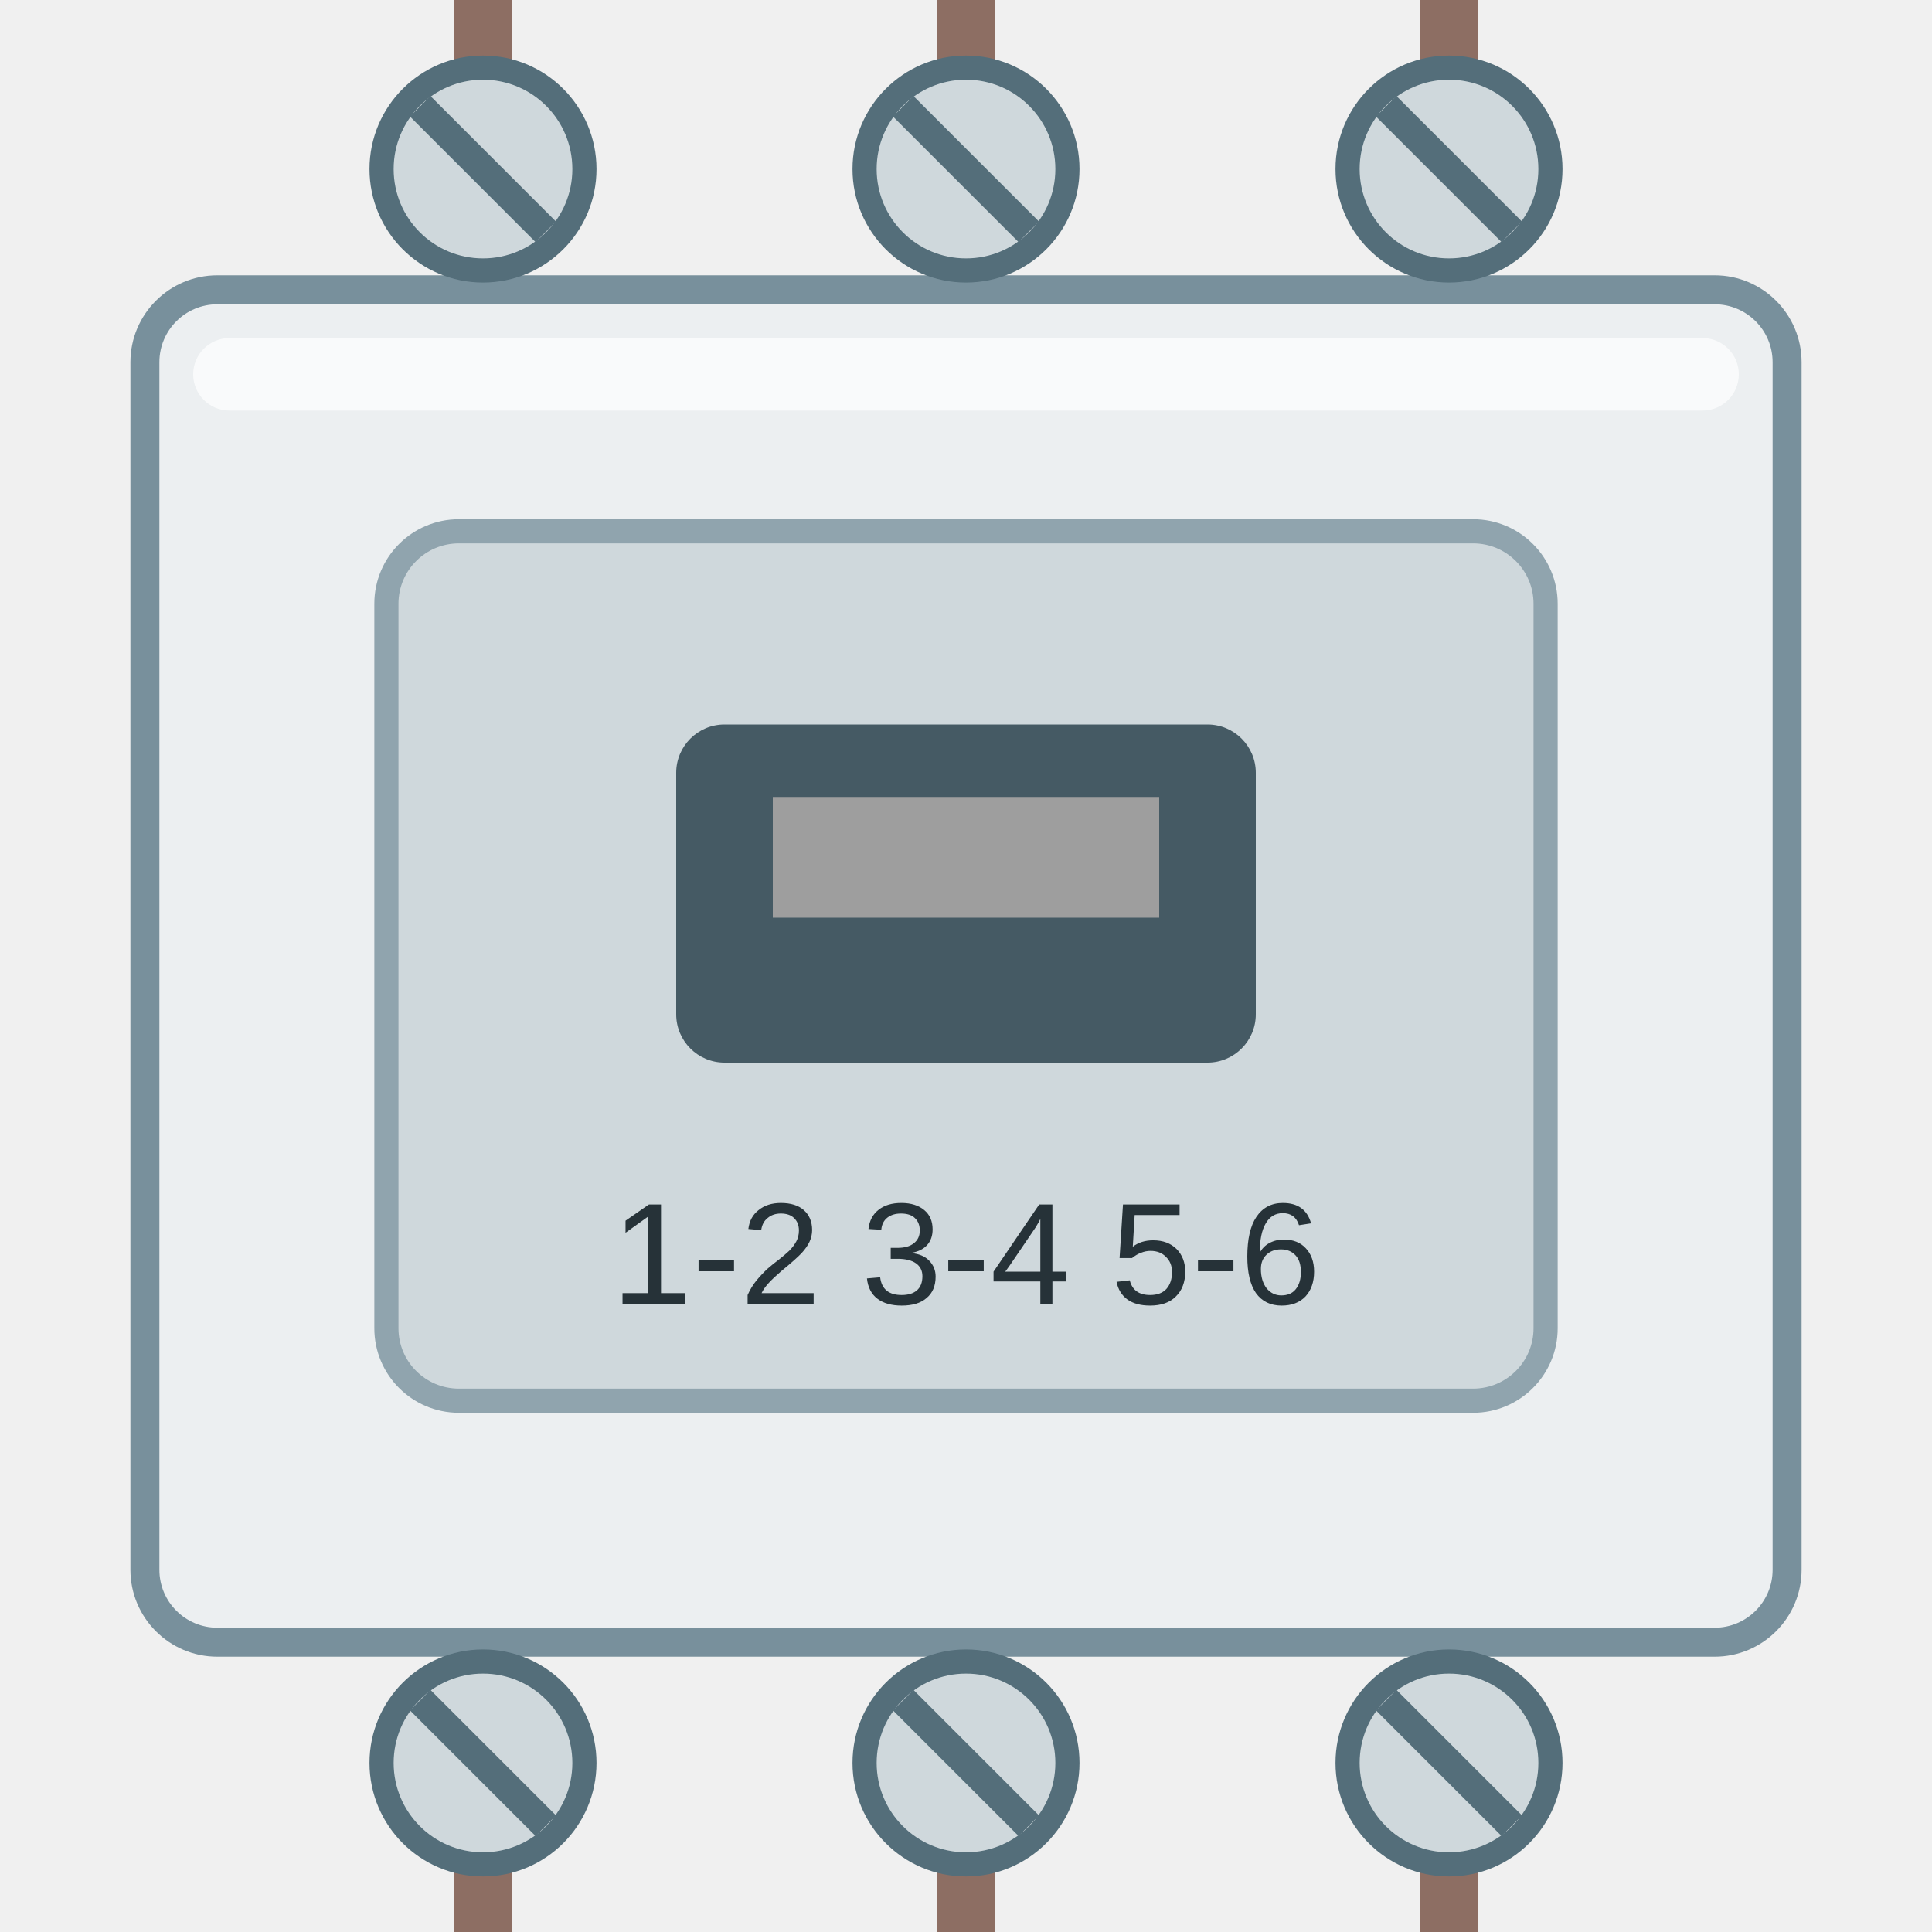
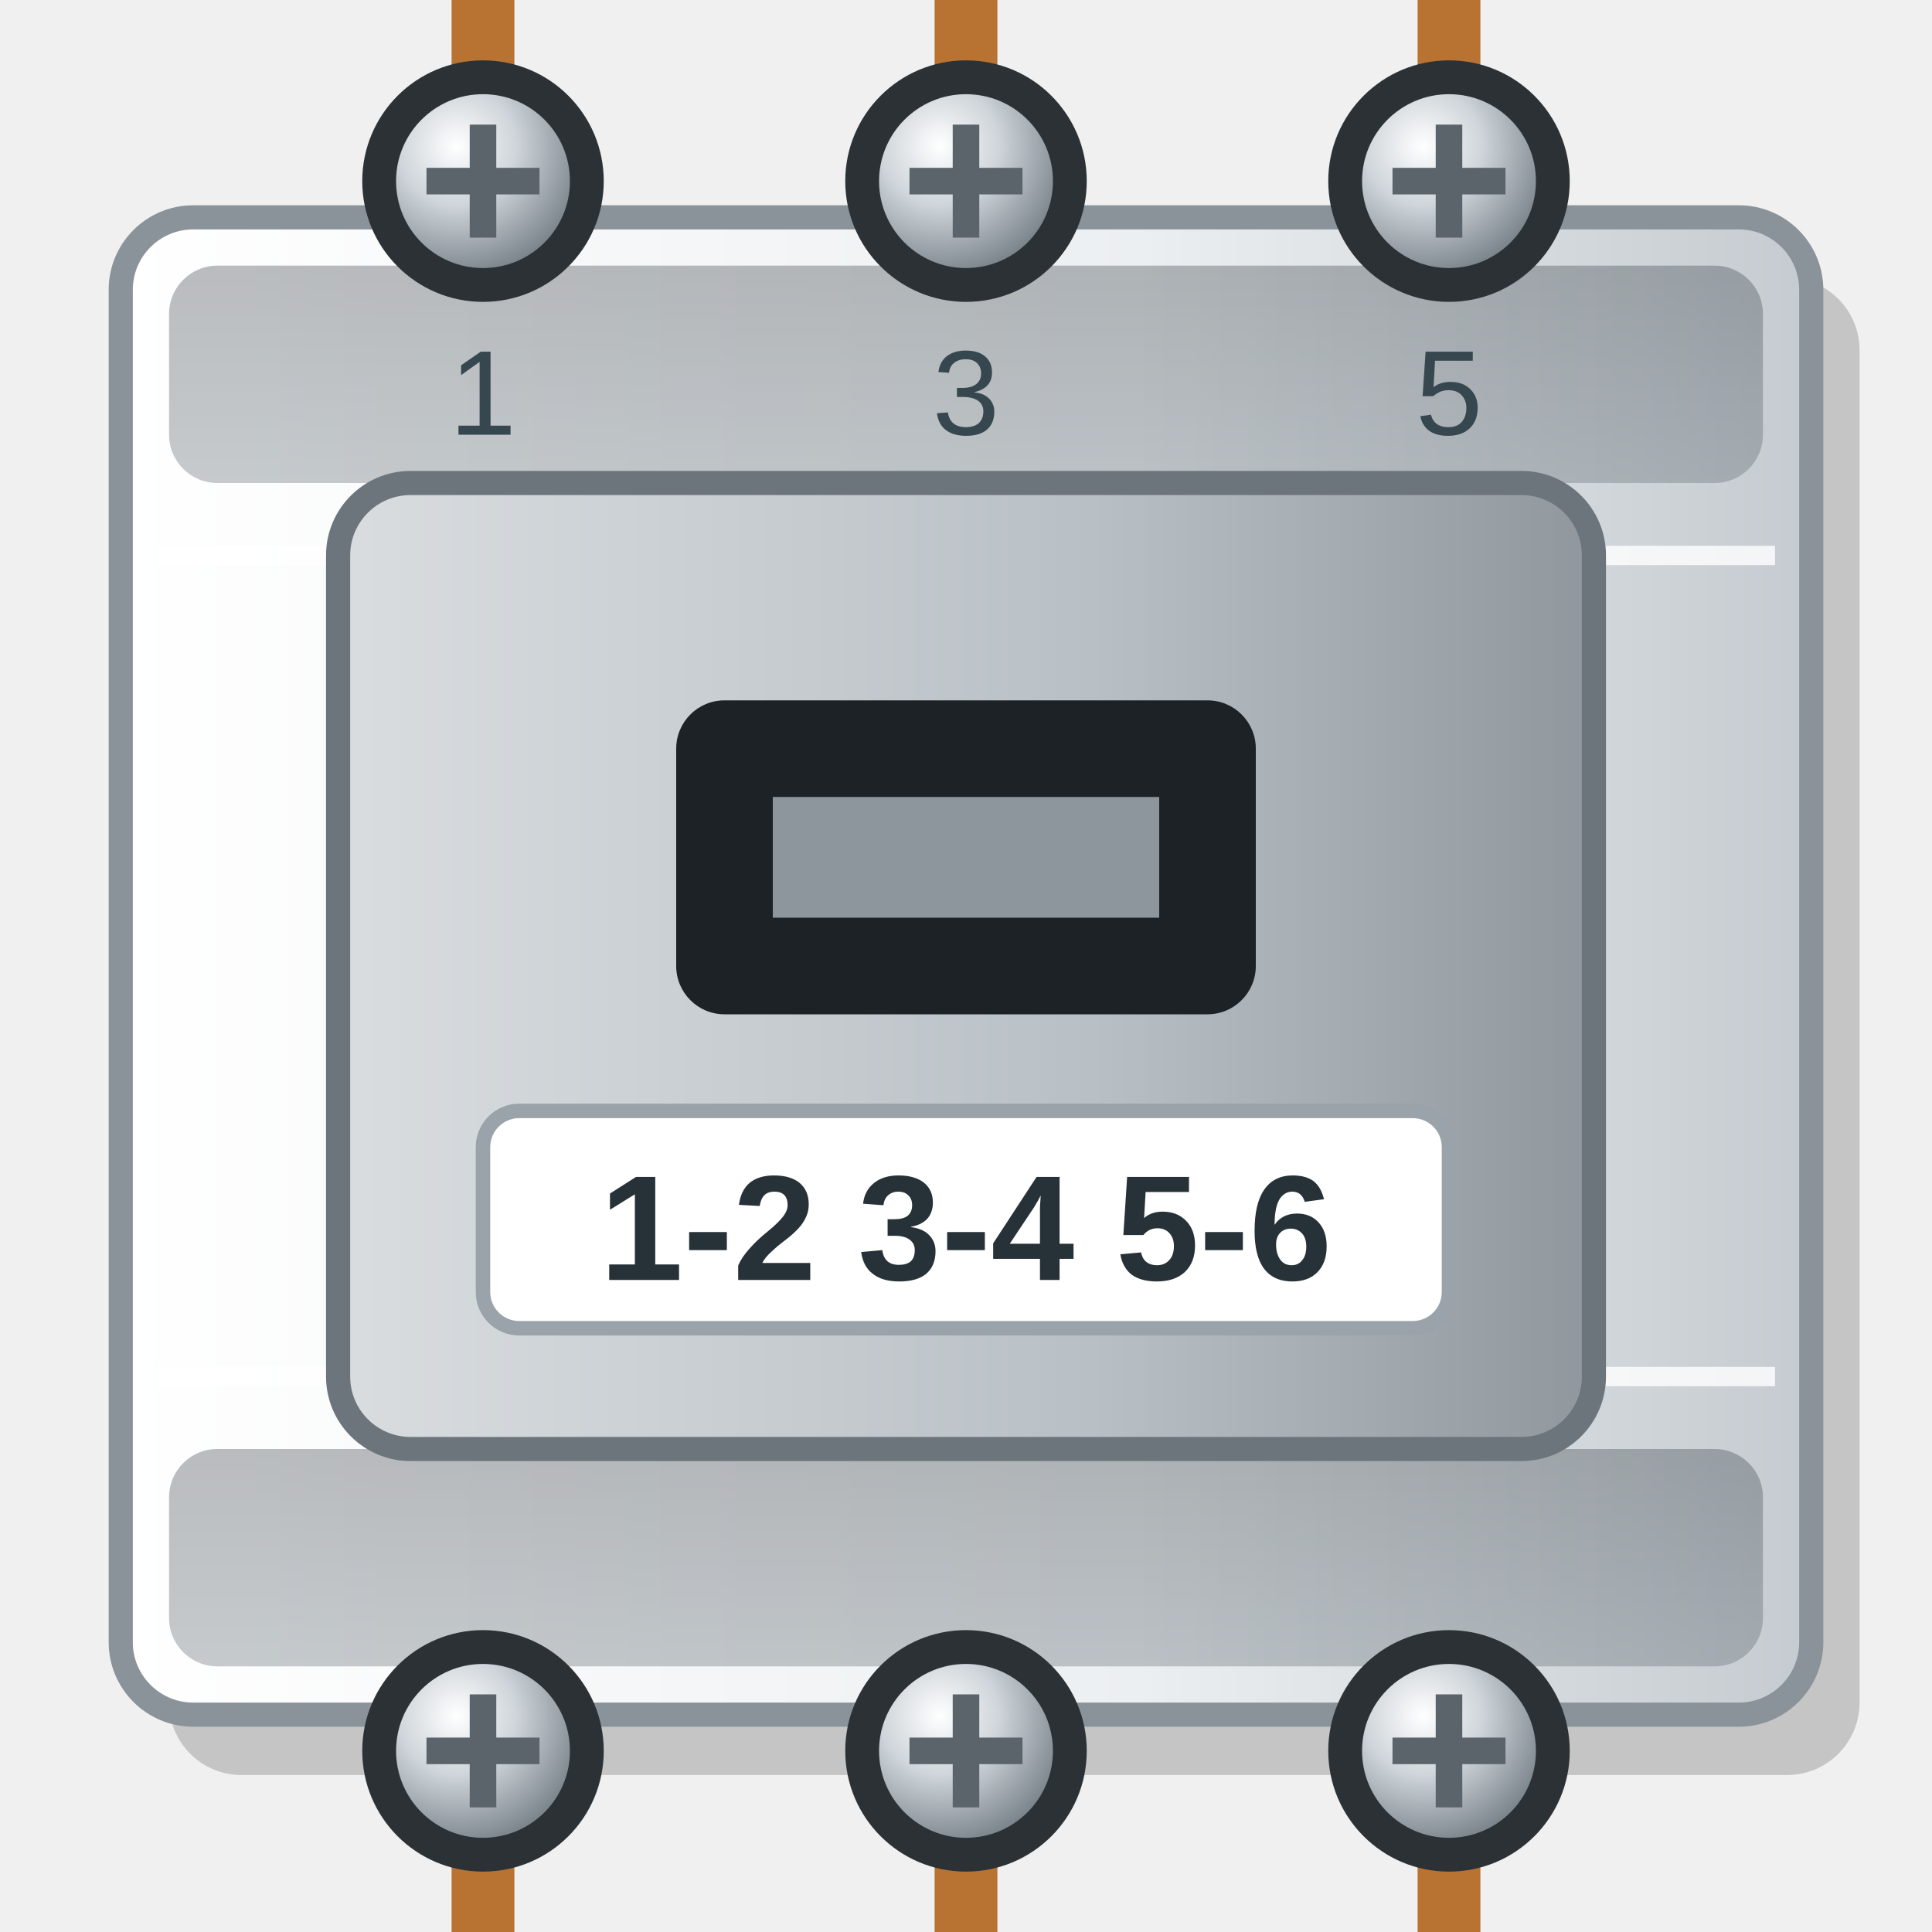
<svg xmlns="http://www.w3.org/2000/svg" width="80" height="80" viewBox="0 0 80 80">
-   <rect x="6" y="12" width="68" height="56" rx="3" fill="#eceff1" stroke="#78909c" stroke-width="1.2" />
-   <rect x="8" y="14" width="64" height="3" rx="1.5" fill="#ffffff" opacity="0.7" />
-   <path d="M20 0V7" stroke="#8d6e63" stroke-width="2.4" />
-   <circle cx="20" cy="7" r="4.2" fill="#cfd8dc" stroke="#546e7a" stroke-width="1" />
-   <path d="M17.4 4.4L22.6 9.6" stroke="#546e7a" stroke-width="1.2" />
-   <path d="M20 80V73" stroke="#8d6e63" stroke-width="2.4" />
-   <circle cx="20" cy="73" r="4.2" fill="#cfd8dc" stroke="#546e7a" stroke-width="1" />
-   <path d="M17.4 70.4L22.6 75.6" stroke="#546e7a" stroke-width="1.2" />
-   <path d="M40 0V7" stroke="#8d6e63" stroke-width="2.4" />
-   <circle cx="40" cy="7" r="4.2" fill="#cfd8dc" stroke="#546e7a" stroke-width="1" />
-   <path d="M37.4 4.4L42.6 9.6" stroke="#546e7a" stroke-width="1.2" />
-   <path d="M40 80V73" stroke="#8d6e63" stroke-width="2.4" />
-   <circle cx="40" cy="73" r="4.2" fill="#cfd8dc" stroke="#546e7a" stroke-width="1" />
-   <path d="M37.4 70.4L42.6 75.6" stroke="#546e7a" stroke-width="1.2" />
-   <path d="M60 0V7" stroke="#8d6e63" stroke-width="2.4" />
-   <circle cx="60" cy="7" r="4.2" fill="#cfd8dc" stroke="#546e7a" stroke-width="1" />
-   <path d="M57.4 4.4L62.6 9.6" stroke="#546e7a" stroke-width="1.2" />
-   <path d="M60 80V73" stroke="#8d6e63" stroke-width="2.4" />
-   <circle cx="60" cy="73" r="4.2" fill="#cfd8dc" stroke="#546e7a" stroke-width="1" />
-   <path d="M57.4 70.4L62.6 75.6" stroke="#546e7a" stroke-width="1.2" />
-   <rect x="16" y="22" width="48" height="36" rx="3" fill="#cfd8dc" stroke="#90a4ae" />
-   <rect x="28" y="30" width="24" height="14" rx="2" fill="#455a64" />
-   <rect x="32" y="33" width="16" height="5" fill="#9e9e9e" />
-   <text x="40" y="54" font-size="6" text-anchor="middle" fill="#263238" font-family="Segoe UI, Arial, sans-serif">1-2 3-4 5-6</text>
+   <defs>
+     <linearGradient id="pl" x1="0" y1="0" x2="1" y2="0">
+       <stop offset="0" stop-color="#ffffff" />
+       <stop offset="0.6" stop-color="#eceff1" />
+       <stop offset="1" stop-color="#c5cbd0" />
+     </linearGradient>
+     <linearGradient id="pg" x1="0" y1="0" x2="1" y2="0">
+       <stop offset="0" stop-color="#d9dde0" />
+       <stop offset="0.6" stop-color="#b9c0c5" />
+       <stop offset="1" stop-color="#8f979d" />
+     </linearGradient>
+     <linearGradient id="ps" x1="0" y1="0" x2="1" y2="1">
+       <stop offset="0" stop-color="#5d6971" />
+       <stop offset="1" stop-color="#1f2428" />
+     </linearGradient>
+     <linearGradient id="inc" x1="0" y1="0" x2="0" y2="1">
+       <stop offset="0" stop-color="#3a4248" />
+       <stop offset="1" stop-color="#5f6a72" />
+     </linearGradient>
+     <radialGradient id="me" cx="0.35" cy="0.3" r="0.75">
+       <stop offset="0" stop-color="#ffffff" />
+       <stop offset="0.45" stop-color="#cfd5da" />
+       <stop offset="1" stop-color="#7a848b" />
+     </radialGradient>
+     <linearGradient id="cr" x1="0" y1="0" x2="1" y2="1">
+       <stop offset="0" stop-color="#f4f6f7" />
+       <stop offset="0.5" stop-color="#aeb6bc" />
+       <stop offset="1" stop-color="#e3e7ea" />
+     </linearGradient>
+     <linearGradient id="giallo" x1="0" y1="0" x2="1" y2="1">
+       <stop offset="0" stop-color="#ffe66d" />
+       <stop offset="1" stop-color="#e9b800" />
+     </linearGradient>
+     <linearGradient id="blu" x1="0" y1="0" x2="1" y2="1">
+       <stop offset="0" stop-color="#3f8fe0" />
+       <stop offset="1" stop-color="#0d47a1" />
+     </linearGradient>
+     <radialGradient id="vetro" cx="0.35" cy="0.3" r="0.8">
+       <stop offset="0" stop-color="#ffffff" />
+       <stop offset="0.35" stop-color="#e8eef2" />
+       <stop offset="1" stop-color="#9eacb6" />
+     </radialGradient>
+   </defs>
+   <rect x="7" y="11.5" width="70" height="62" rx="3" fill="#000000" opacity="0.18" />
+   <rect x="5" y="9" width="70" height="62" rx="3" fill="url(#pl)" stroke="#8a9399" stroke-width="1" />
+   <rect x="7" y="11" width="66" height="9" rx="2" fill="url(#inc)" opacity="0.35" />
+   <rect x="7" y="60" width="66" height="9" rx="2" fill="url(#inc)" opacity="0.35" />
+   <path d="M6.5 23H73.5M6.5 57H73.5" stroke="#ffffff" stroke-width="0.8" opacity="0.8" />
+   <path d="M20 0V7.5" stroke="#b87333" stroke-width="2.6" />
+   <circle cx="20" cy="7.5" r="5" fill="#2b3135" />
+   <circle cx="20" cy="7.5" r="3.6" fill="url(#me)" />
+   <path d="M17.66 7.5H22.34M20 5.16V9.84" stroke="#5b646a" stroke-width="1.1" />
+   <path d="M20 80V72.5" stroke="#b87333" stroke-width="2.6" />
+   <circle cx="20" cy="72.5" r="5" fill="#2b3135" />
+   <circle cx="20" cy="72.5" r="3.6" fill="url(#me)" />
+   <path d="M17.66 72.5H22.34M20 70.16V74.84" stroke="#5b646a" stroke-width="1.1" />
+   <path d="M40 0V7.5" stroke="#b87333" stroke-width="2.6" />
+   <circle cx="40" cy="7.5" r="5" fill="#2b3135" />
+   <circle cx="40" cy="7.5" r="3.6" fill="url(#me)" />
+   <path d="M37.66 7.5H42.34M40 5.16V9.84" stroke="#5b646a" stroke-width="1.1" />
+   <path d="M40 80V72.5" stroke="#b87333" stroke-width="2.6" />
+   <circle cx="40" cy="72.5" r="5" fill="#2b3135" />
+   <circle cx="40" cy="72.5" r="3.6" fill="url(#me)" />
+   <path d="M37.66 72.5H42.34M40 70.16V74.84" stroke="#5b646a" stroke-width="1.1" />
+   <path d="M60 0V7.5" stroke="#b87333" stroke-width="2.6" />
+   <circle cx="60" cy="7.5" r="5" fill="#2b3135" />
+   <circle cx="60" cy="7.5" r="3.6" fill="url(#me)" />
+   <path d="M57.66 7.5H62.34M60 5.16V9.84" stroke="#5b646a" stroke-width="1.1" />
+   <path d="M60 80V72.5" stroke="#b87333" stroke-width="2.6" />
+   <circle cx="60" cy="72.5" r="5" fill="#2b3135" />
+   <circle cx="60" cy="72.5" r="3.6" fill="url(#me)" />
+   <path d="M57.66 72.5H62.34M60 70.16V74.84" stroke="#5b646a" stroke-width="1.1" />
+   <rect x="14" y="20" width="52" height="40" rx="3" fill="url(#pg)" stroke="#6c757b" />
+   <rect x="28" y="29" width="24" height="13" rx="2" fill="#1d2226" />
+   <rect x="32" y="33" width="16" height="5" fill="#8d969c" />
+   <rect x="20" y="46" width="40" height="9" rx="1.5" fill="#ffffff" stroke="#9aa3a9" stroke-width="0.6" />
+   <text x="40" y="53" font-size="6.2" text-anchor="middle" fill="#263238" font-family="Segoe UI, Arial, sans-serif" font-weight="bold">1-2  3-4  5-6</text>
+   <text x="20" y="18" font-size="5" text-anchor="middle" fill="#37474f" font-family="Segoe UI, Arial, sans-serif">1</text>
+   <text x="40" y="18" font-size="5" text-anchor="middle" fill="#37474f" font-family="Segoe UI, Arial, sans-serif">3</text>
+   <text x="60" y="18" font-size="5" text-anchor="middle" fill="#37474f" font-family="Segoe UI, Arial, sans-serif">5</text>
</svg>
